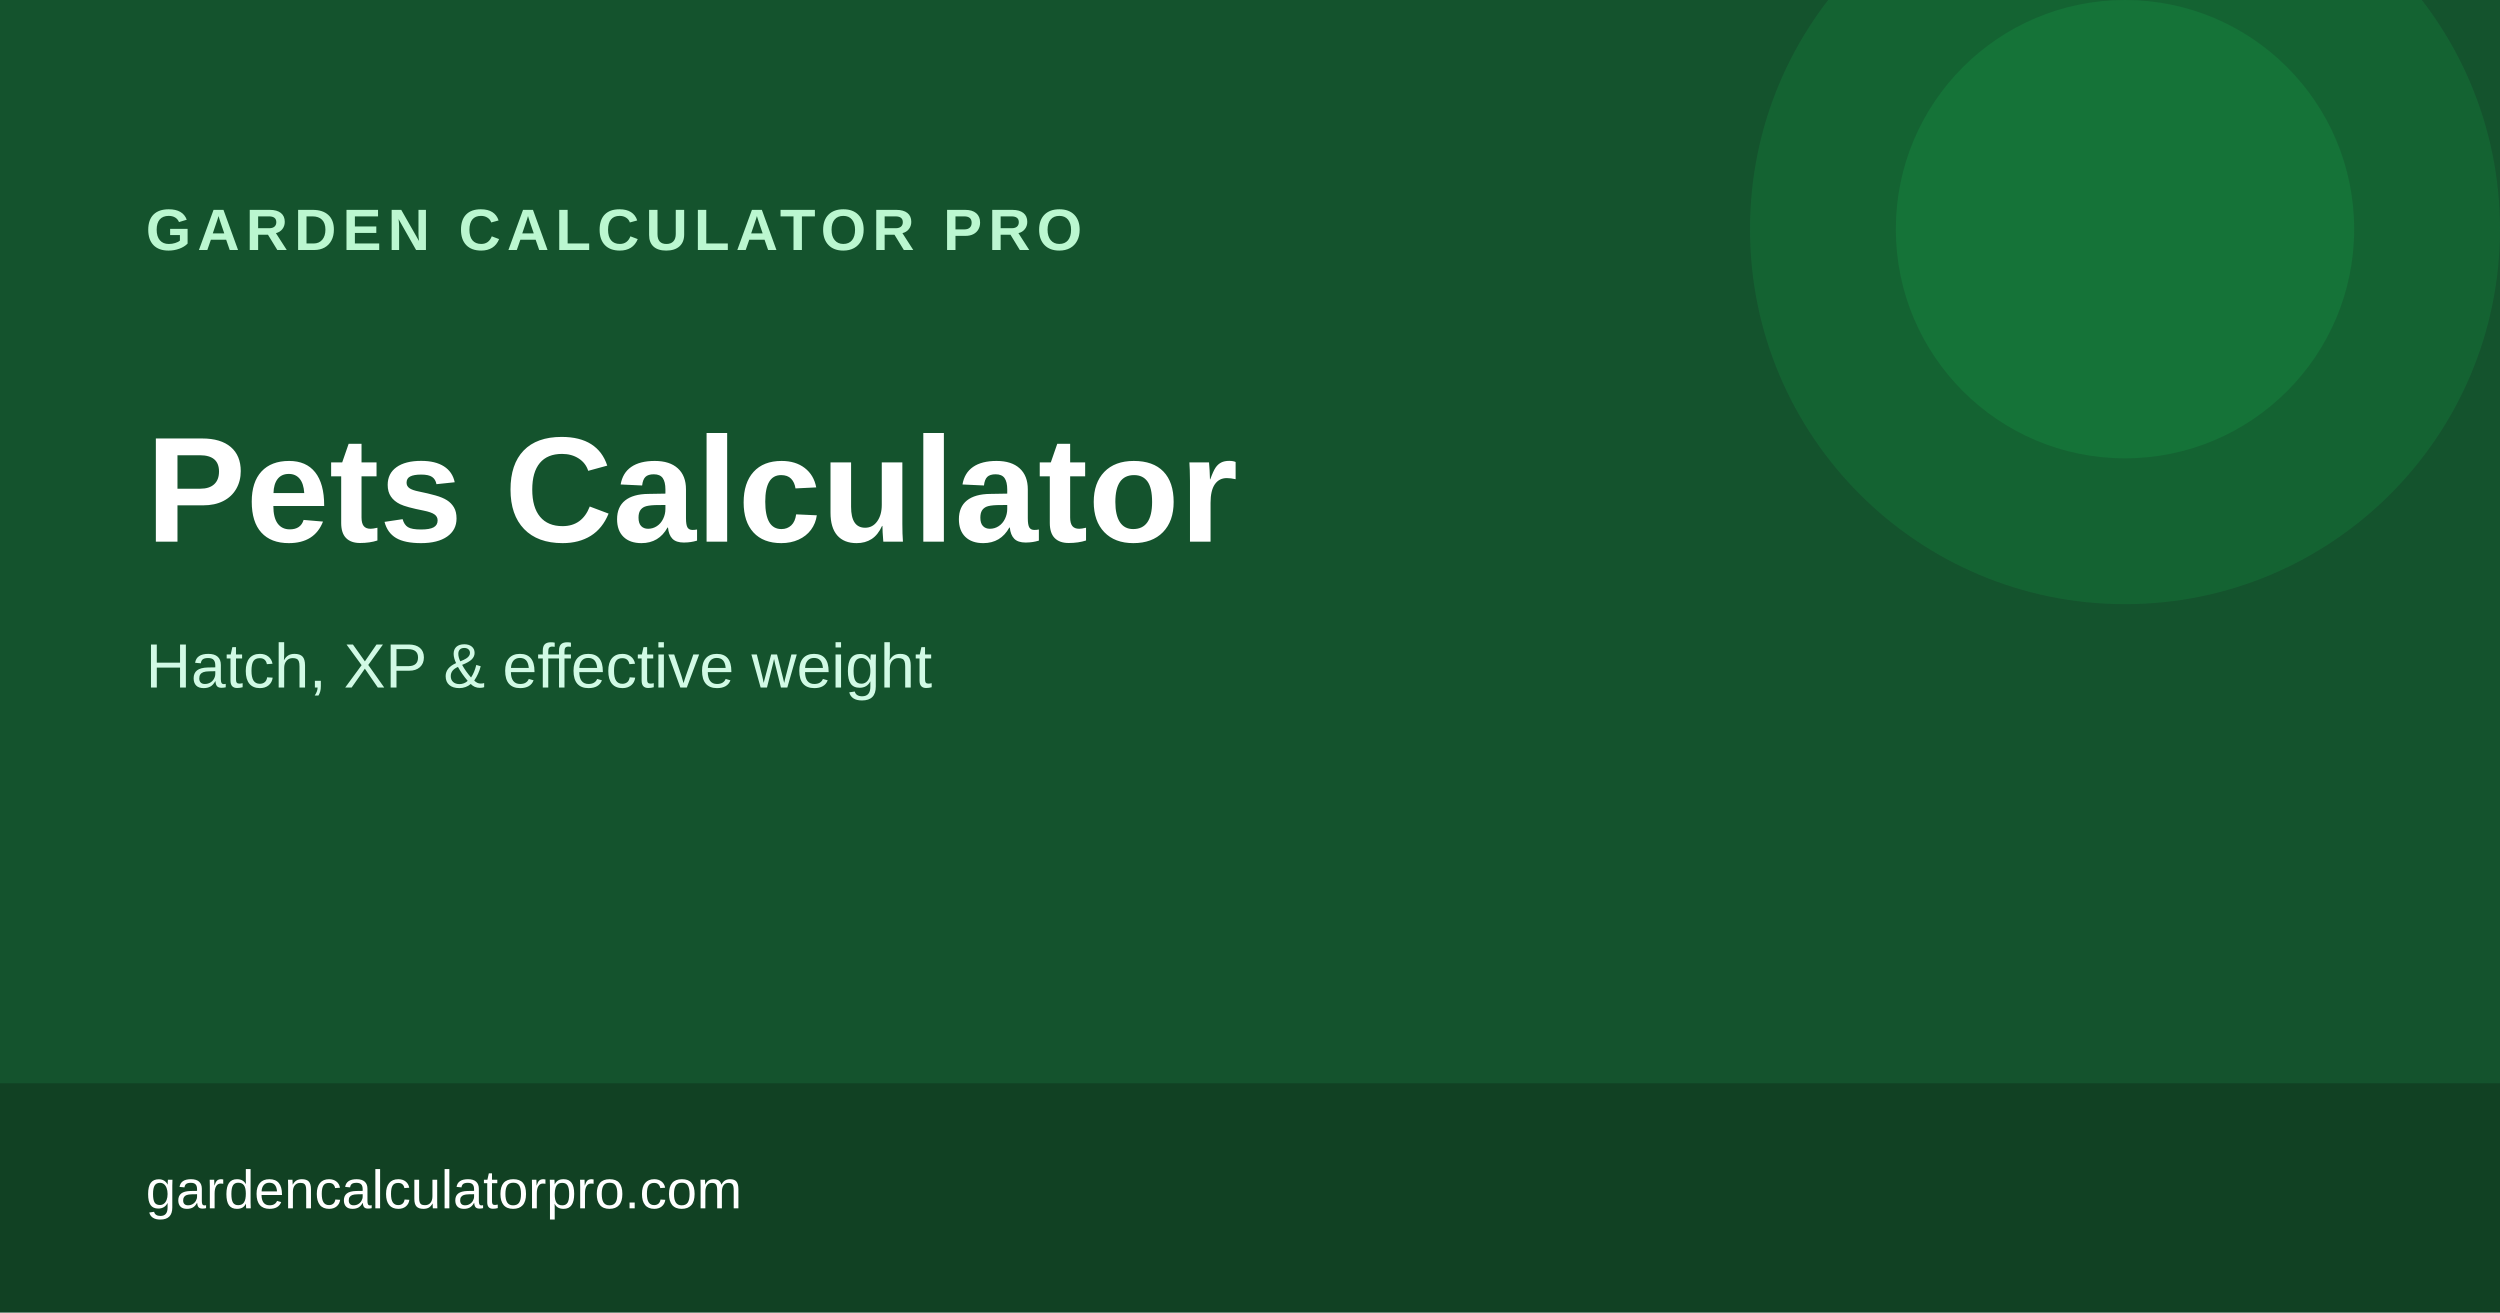
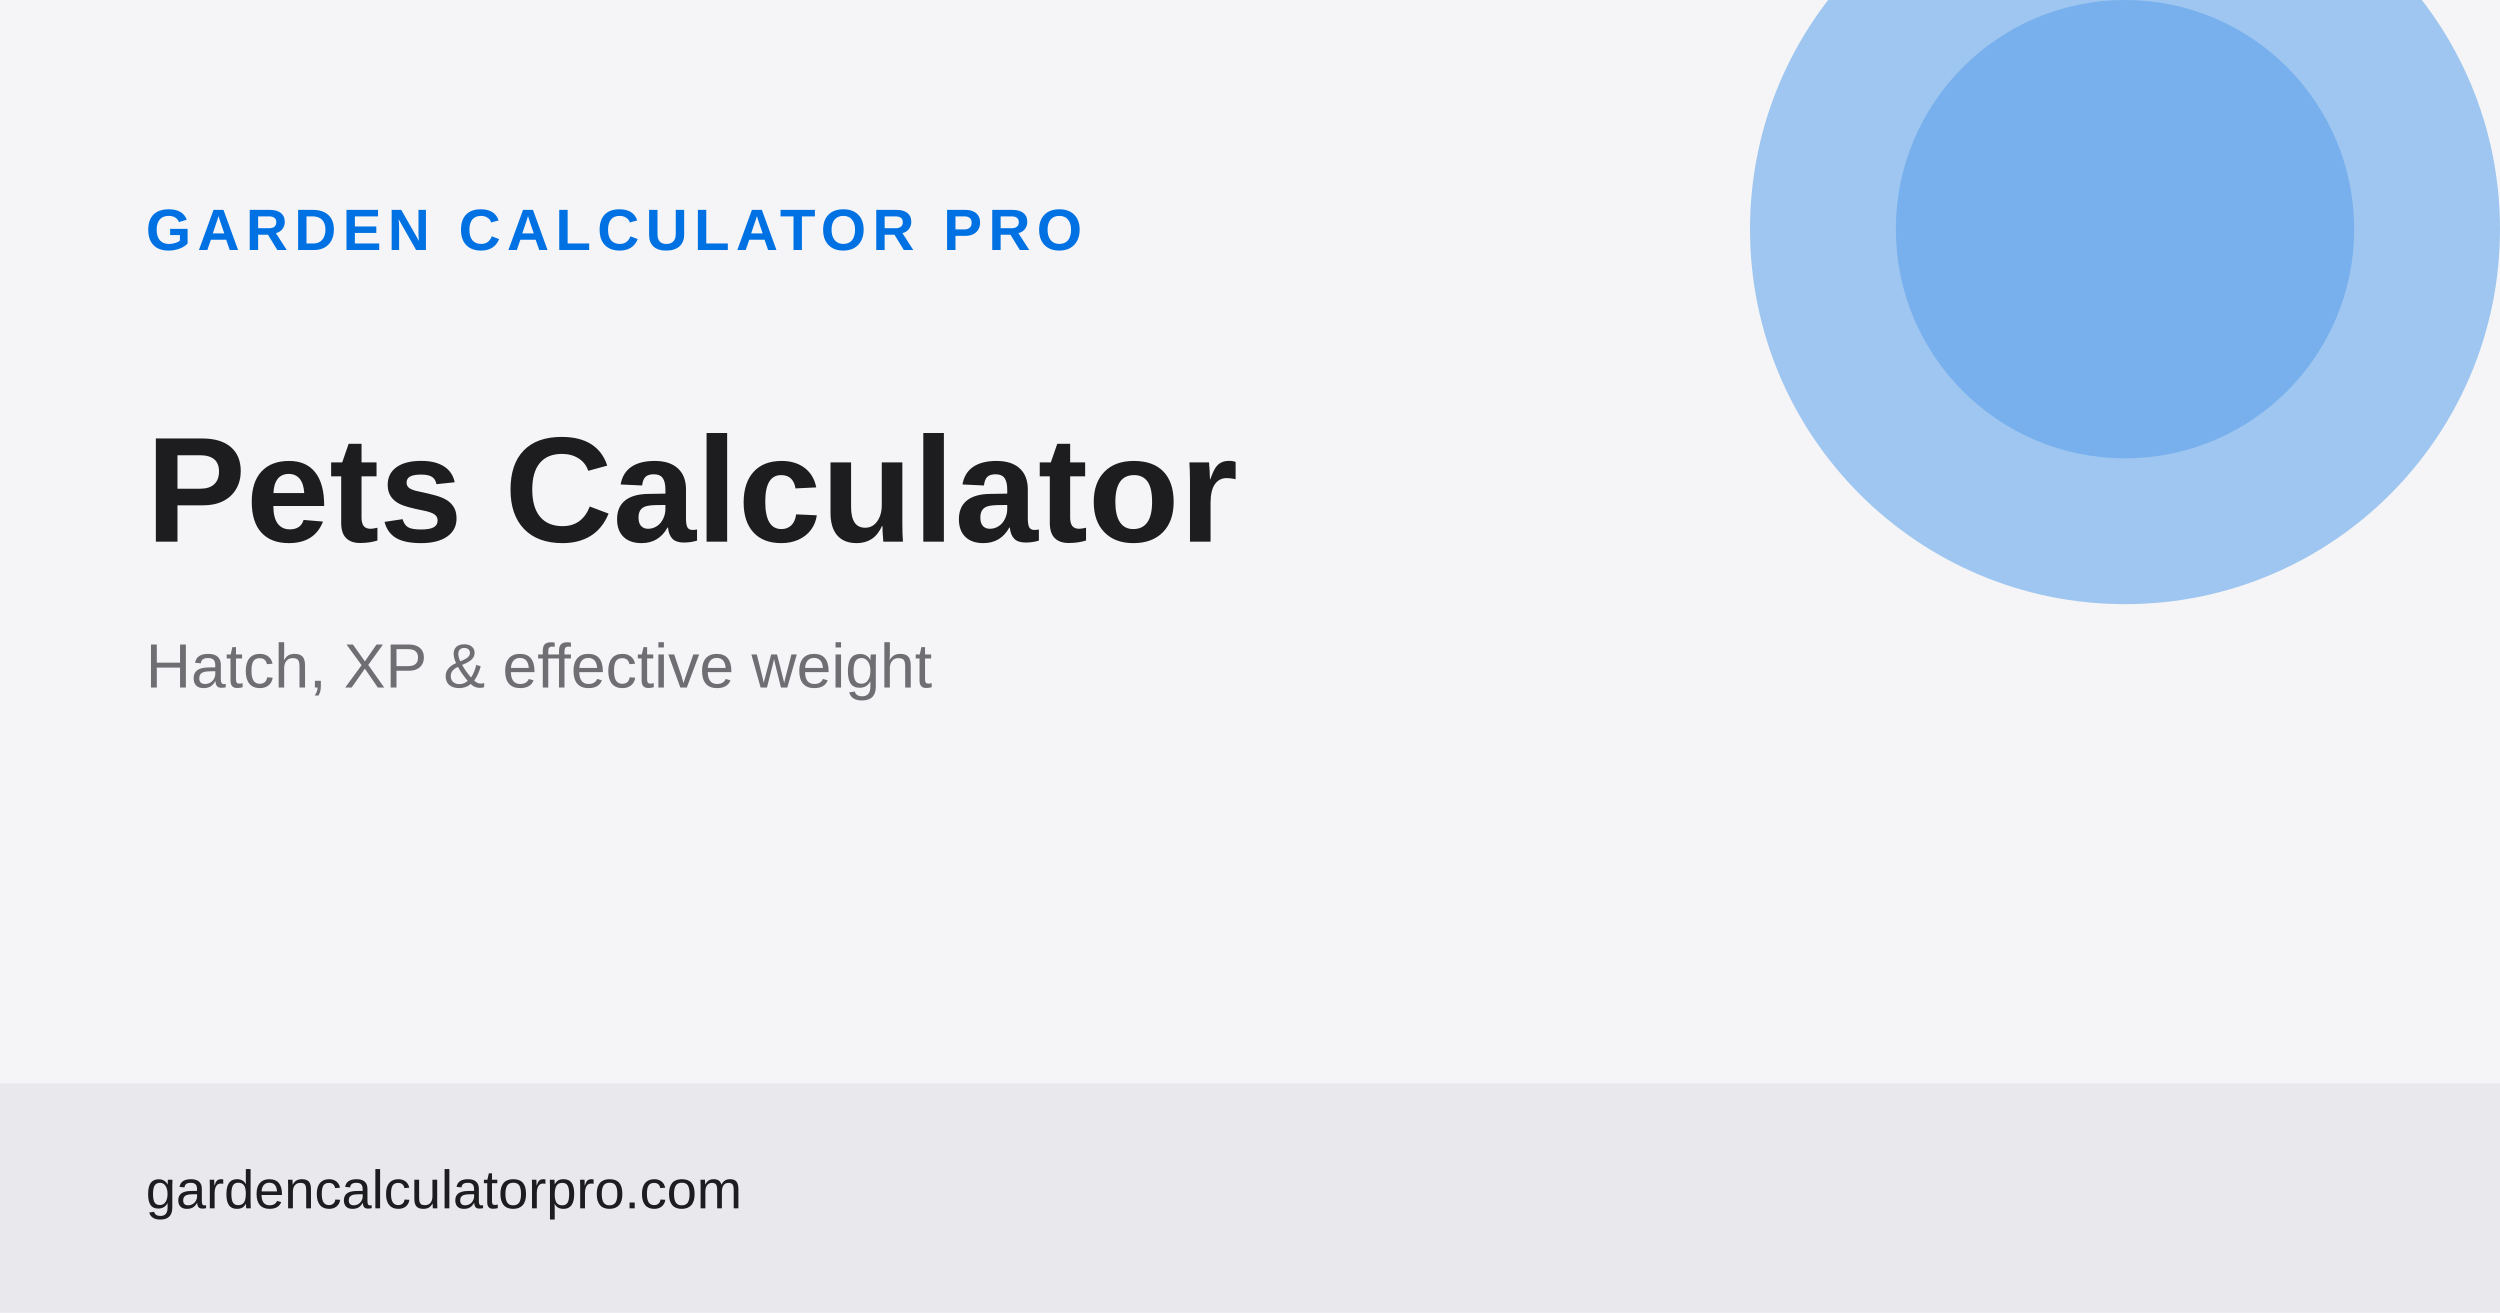
<svg xmlns="http://www.w3.org/2000/svg" width="1200" height="630" viewBox="0 0 1200 630" role="img" aria-label="Pets Calculator">
-   <rect width="1200" height="630" fill="#14532d" />
-   <circle cx="1020" cy="110" r="180" fill="#15803d" opacity="0.35" />
-   <circle cx="1020" cy="110" r="110" fill="#16a34a" opacity="0.25" />
-   <rect x="0" y="520" width="1200" height="110" fill="#0b1f12" opacity="0.35" />
-   <text x="70" y="120" font-family="Arial, Helvetica, sans-serif" font-size="28" font-weight="700" letter-spacing="3" fill="#bbf7d0">GARDEN CALCULATOR PRO</text>
-   <text x="70" y="260" font-family="Arial, Helvetica, sans-serif" font-size="72" font-weight="800" fill="#ffffff">Pets Calculator</text>
-   <text x="70" y="330" font-family="Arial, Helvetica, sans-serif" font-size="30" fill="#d1fae5">Hatch, XP &amp; effective weight</text>
-   <text x="70" y="580" font-family="Arial, Helvetica, sans-serif" font-size="26" fill="#ffffff">gardencalculatorpro.com</text>
+   <rect width="1200" height="630" fill="#f5f5f7" />
+   <circle cx="1020" cy="110" r="180" fill="#0071e3" opacity="0.35" />
+   <circle cx="1020" cy="110" r="110" fill="#0071e3" opacity="0.25" />
+   <rect x="0" y="520" width="1200" height="110" fill="#e8e8ed" />
+   <text x="70" y="120" font-family="Arial, Helvetica, sans-serif" font-size="28" font-weight="700" letter-spacing="3" fill="#0071e3">GARDEN CALCULATOR PRO</text>
+   <text x="70" y="260" font-family="Arial, Helvetica, sans-serif" font-size="72" font-weight="800" fill="#1d1d1f">Pets Calculator</text>
+   <text x="70" y="330" font-family="Arial, Helvetica, sans-serif" font-size="30" fill="#6e6e73">Hatch, XP &amp; effective weight</text>
+   <text x="70" y="580" font-family="Arial, Helvetica, sans-serif" font-size="26" fill="#1d1d1f">gardencalculatorpro.com</text>
</svg>
